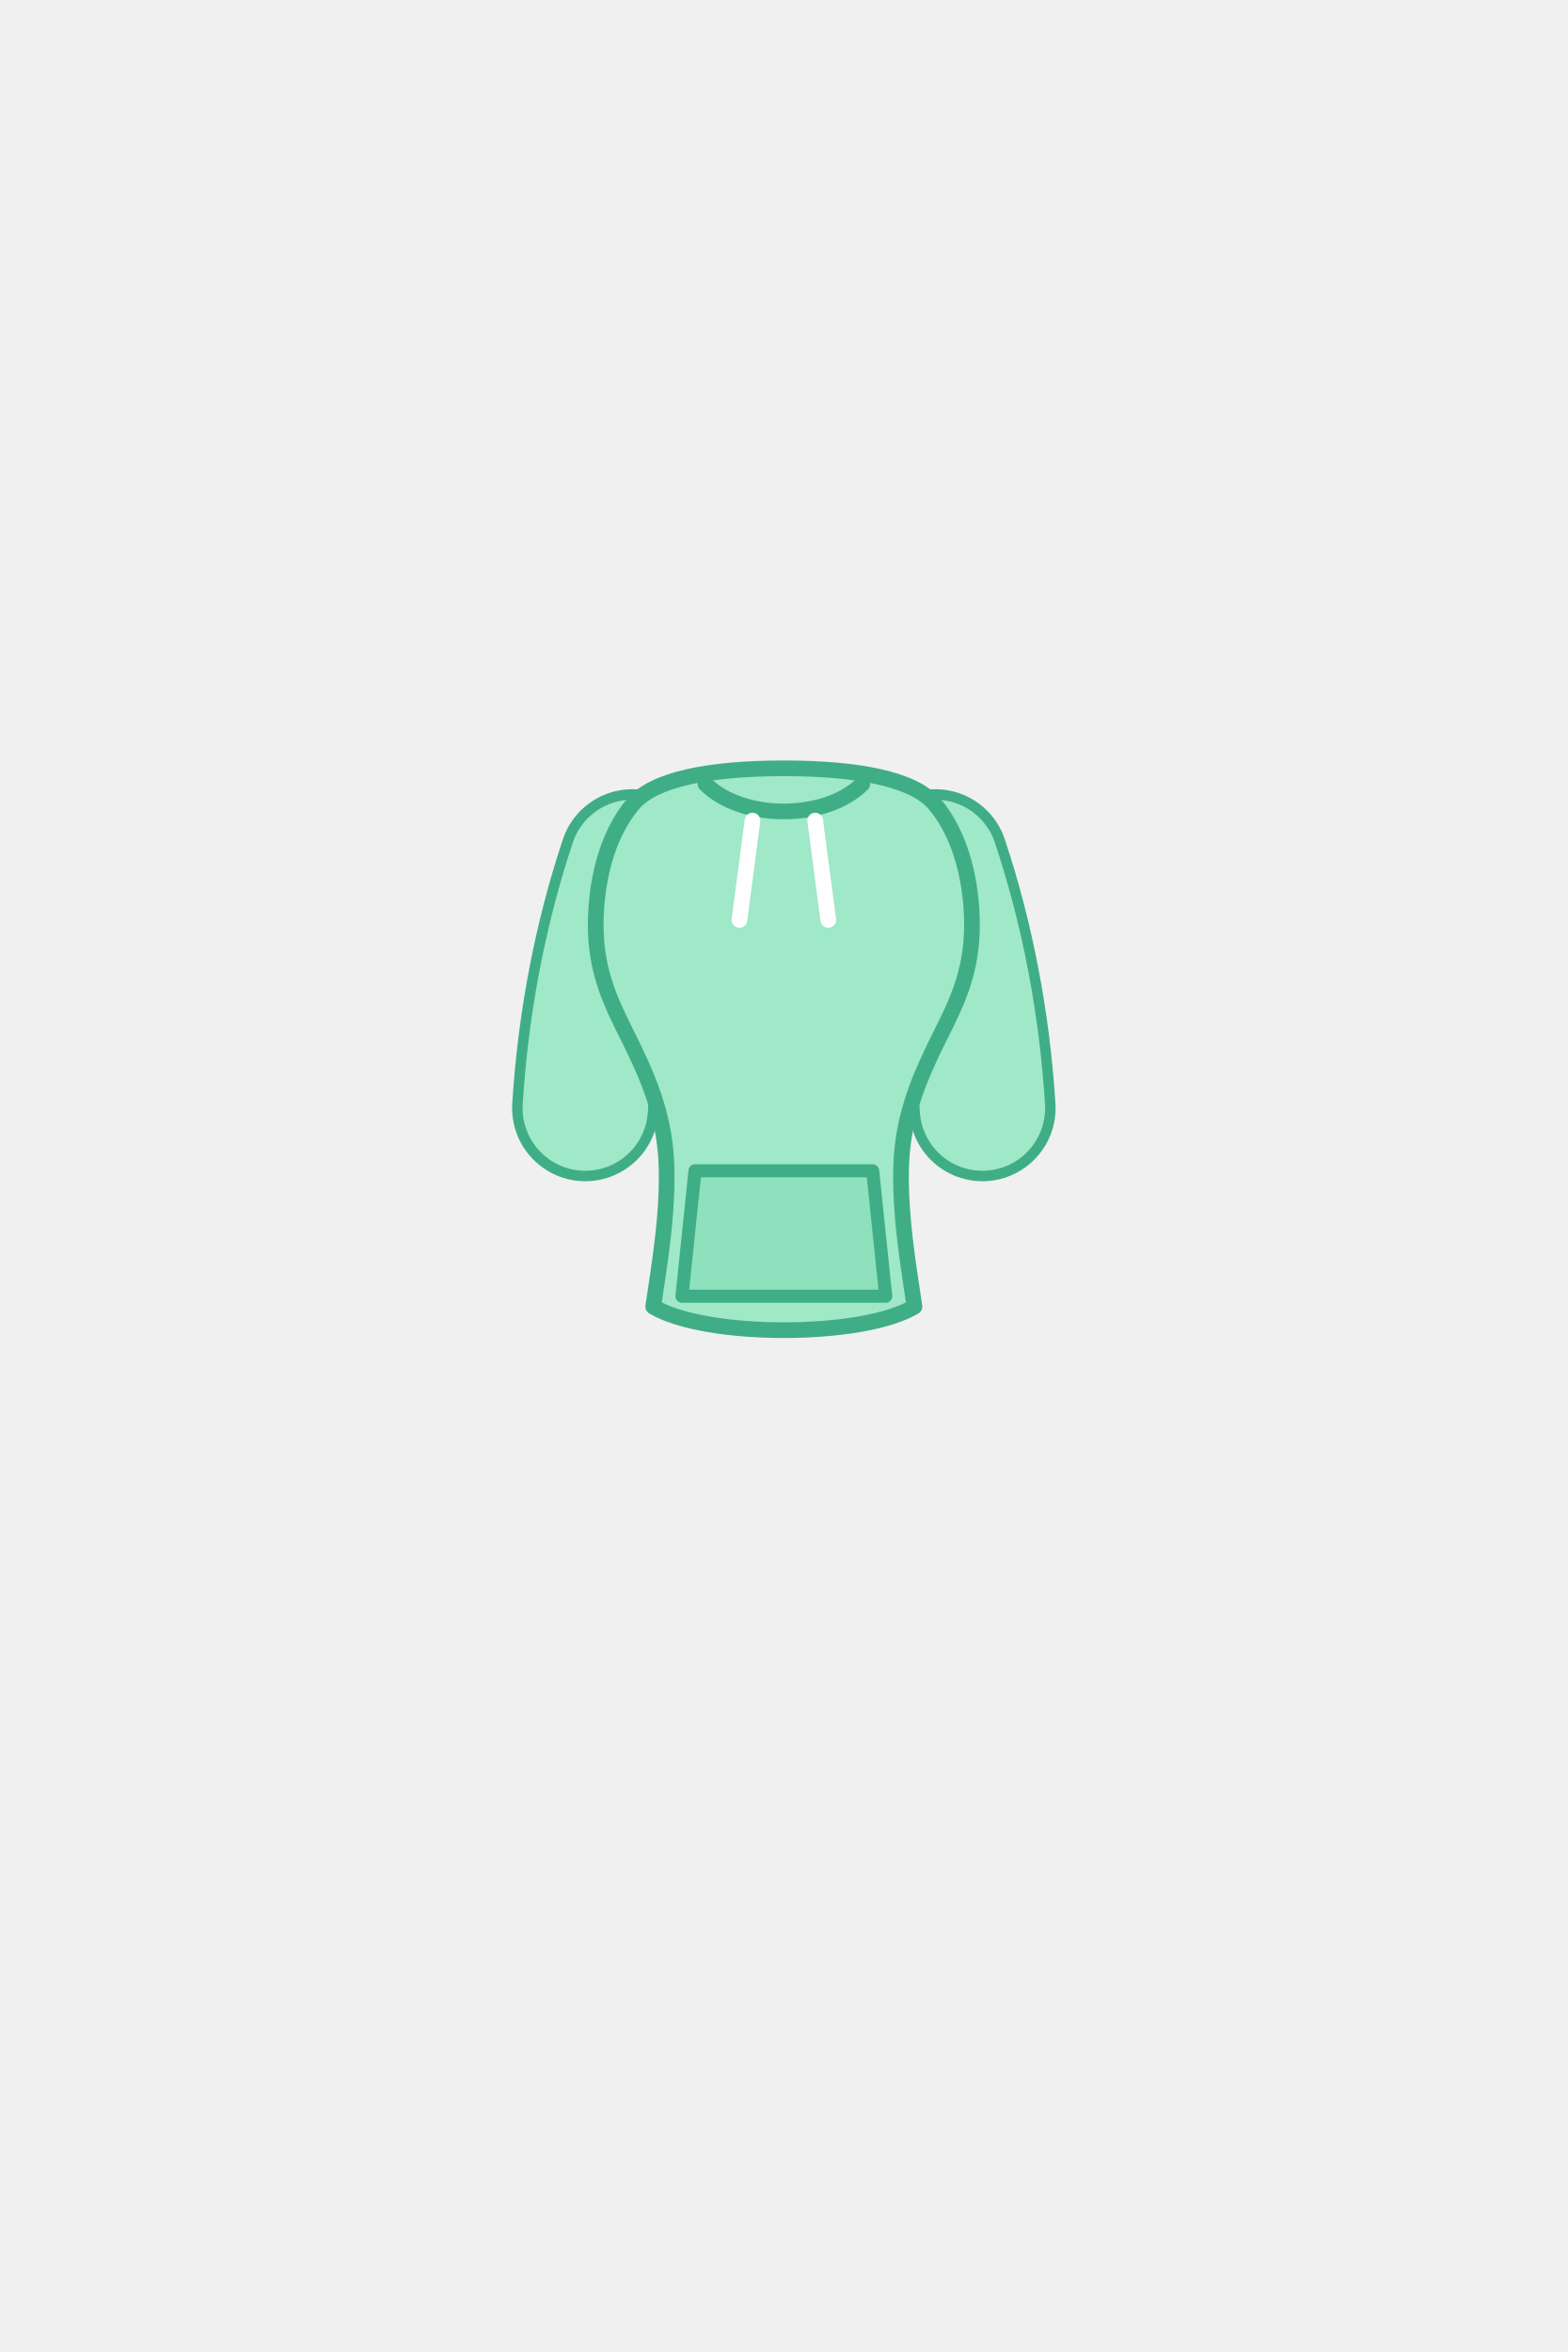
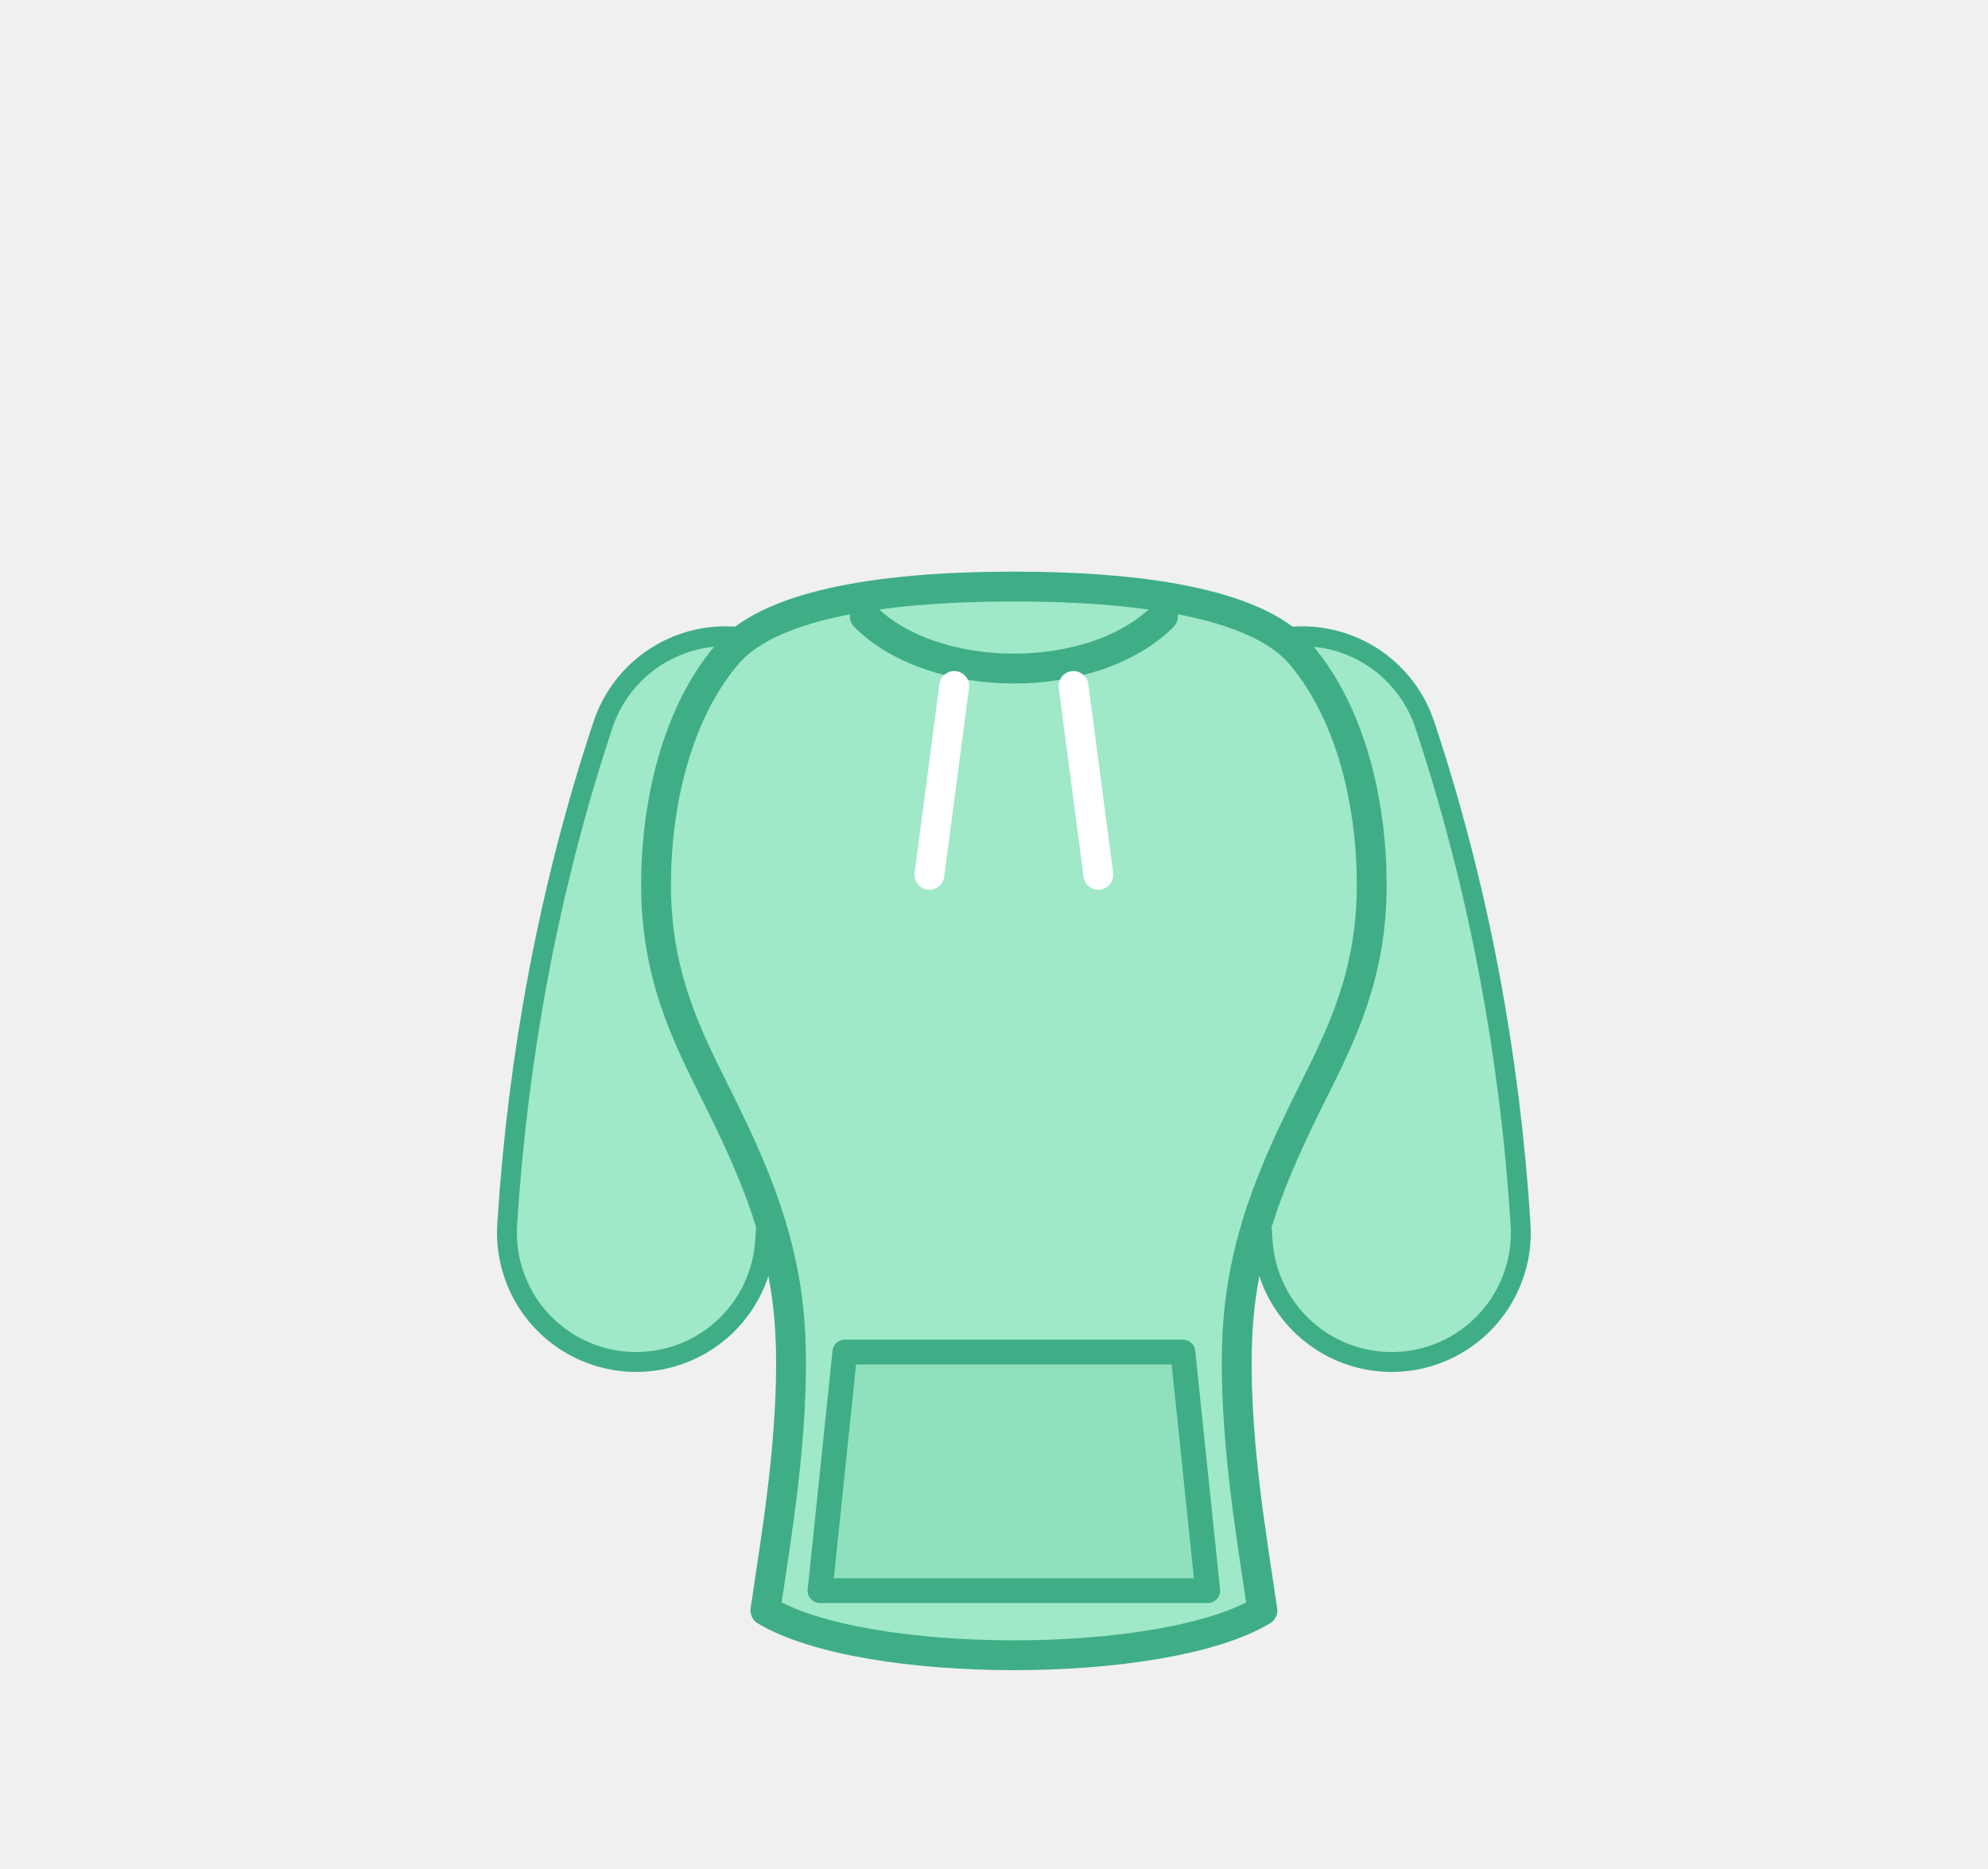
- <svg xmlns="http://www.w3.org/2000/svg" width="600" height="900" viewBox="0 0 600 900">
+ <svg xmlns="http://www.w3.org/2000/svg" width="400" height="376" viewBox="96 176 400 376">
  <ellipse cx="300" cy="352" rx="66" ry="46" fill="#8fe0bd" stroke="#3fae86" stroke-width="5" />
  <path d="M242 330 C232 360 226 392 224 424" stroke="#3fae86" stroke-width="56" stroke-linecap="round" fill="none" />
  <path d="M358 330 C368 360 374 392 376 424" stroke="#3fae86" stroke-width="56" stroke-linecap="round" fill="none" />
  <path d="M242 330 C232 360 226 392 224 424" stroke="#9fe8c8" stroke-width="48" stroke-linecap="round" fill="none" />
  <path d="M358 330 C368 360 374 392 376 424" stroke="#9fe8c8" stroke-width="48" stroke-linecap="round" fill="none" />
  <path d="M300 294 C272 294 250 298 242 308 C232 320 228 338 228 354 C228 372 234 384 240 396 C248 412 254 426 255 444 C256 464 252 486 250 500 C270 512 330 512 350 500 C348 486 344 464 345 444 C346 426 352 412 360 396 C366 384 372 372 372 354 C372 338 368 320 358 308 C350 298 328 294 300 294 Z" fill="#9fe8c8" stroke="#3fae86" stroke-width="6" stroke-linejoin="round" />
  <path d="M270 300 C284 314 316 314 330 300" fill="none" stroke="#3fae86" stroke-width="6" stroke-linecap="round" />
  <path d="M288 314 L283 352 M312 314 L317 352" stroke="#ffffff" stroke-width="6" stroke-linecap="round" />
  <path d="M266 448 L334 448 L339 496 L261 496 Z" fill="#8fe0bd" stroke="#3fae86" stroke-width="5" stroke-linejoin="round" />
</svg>
